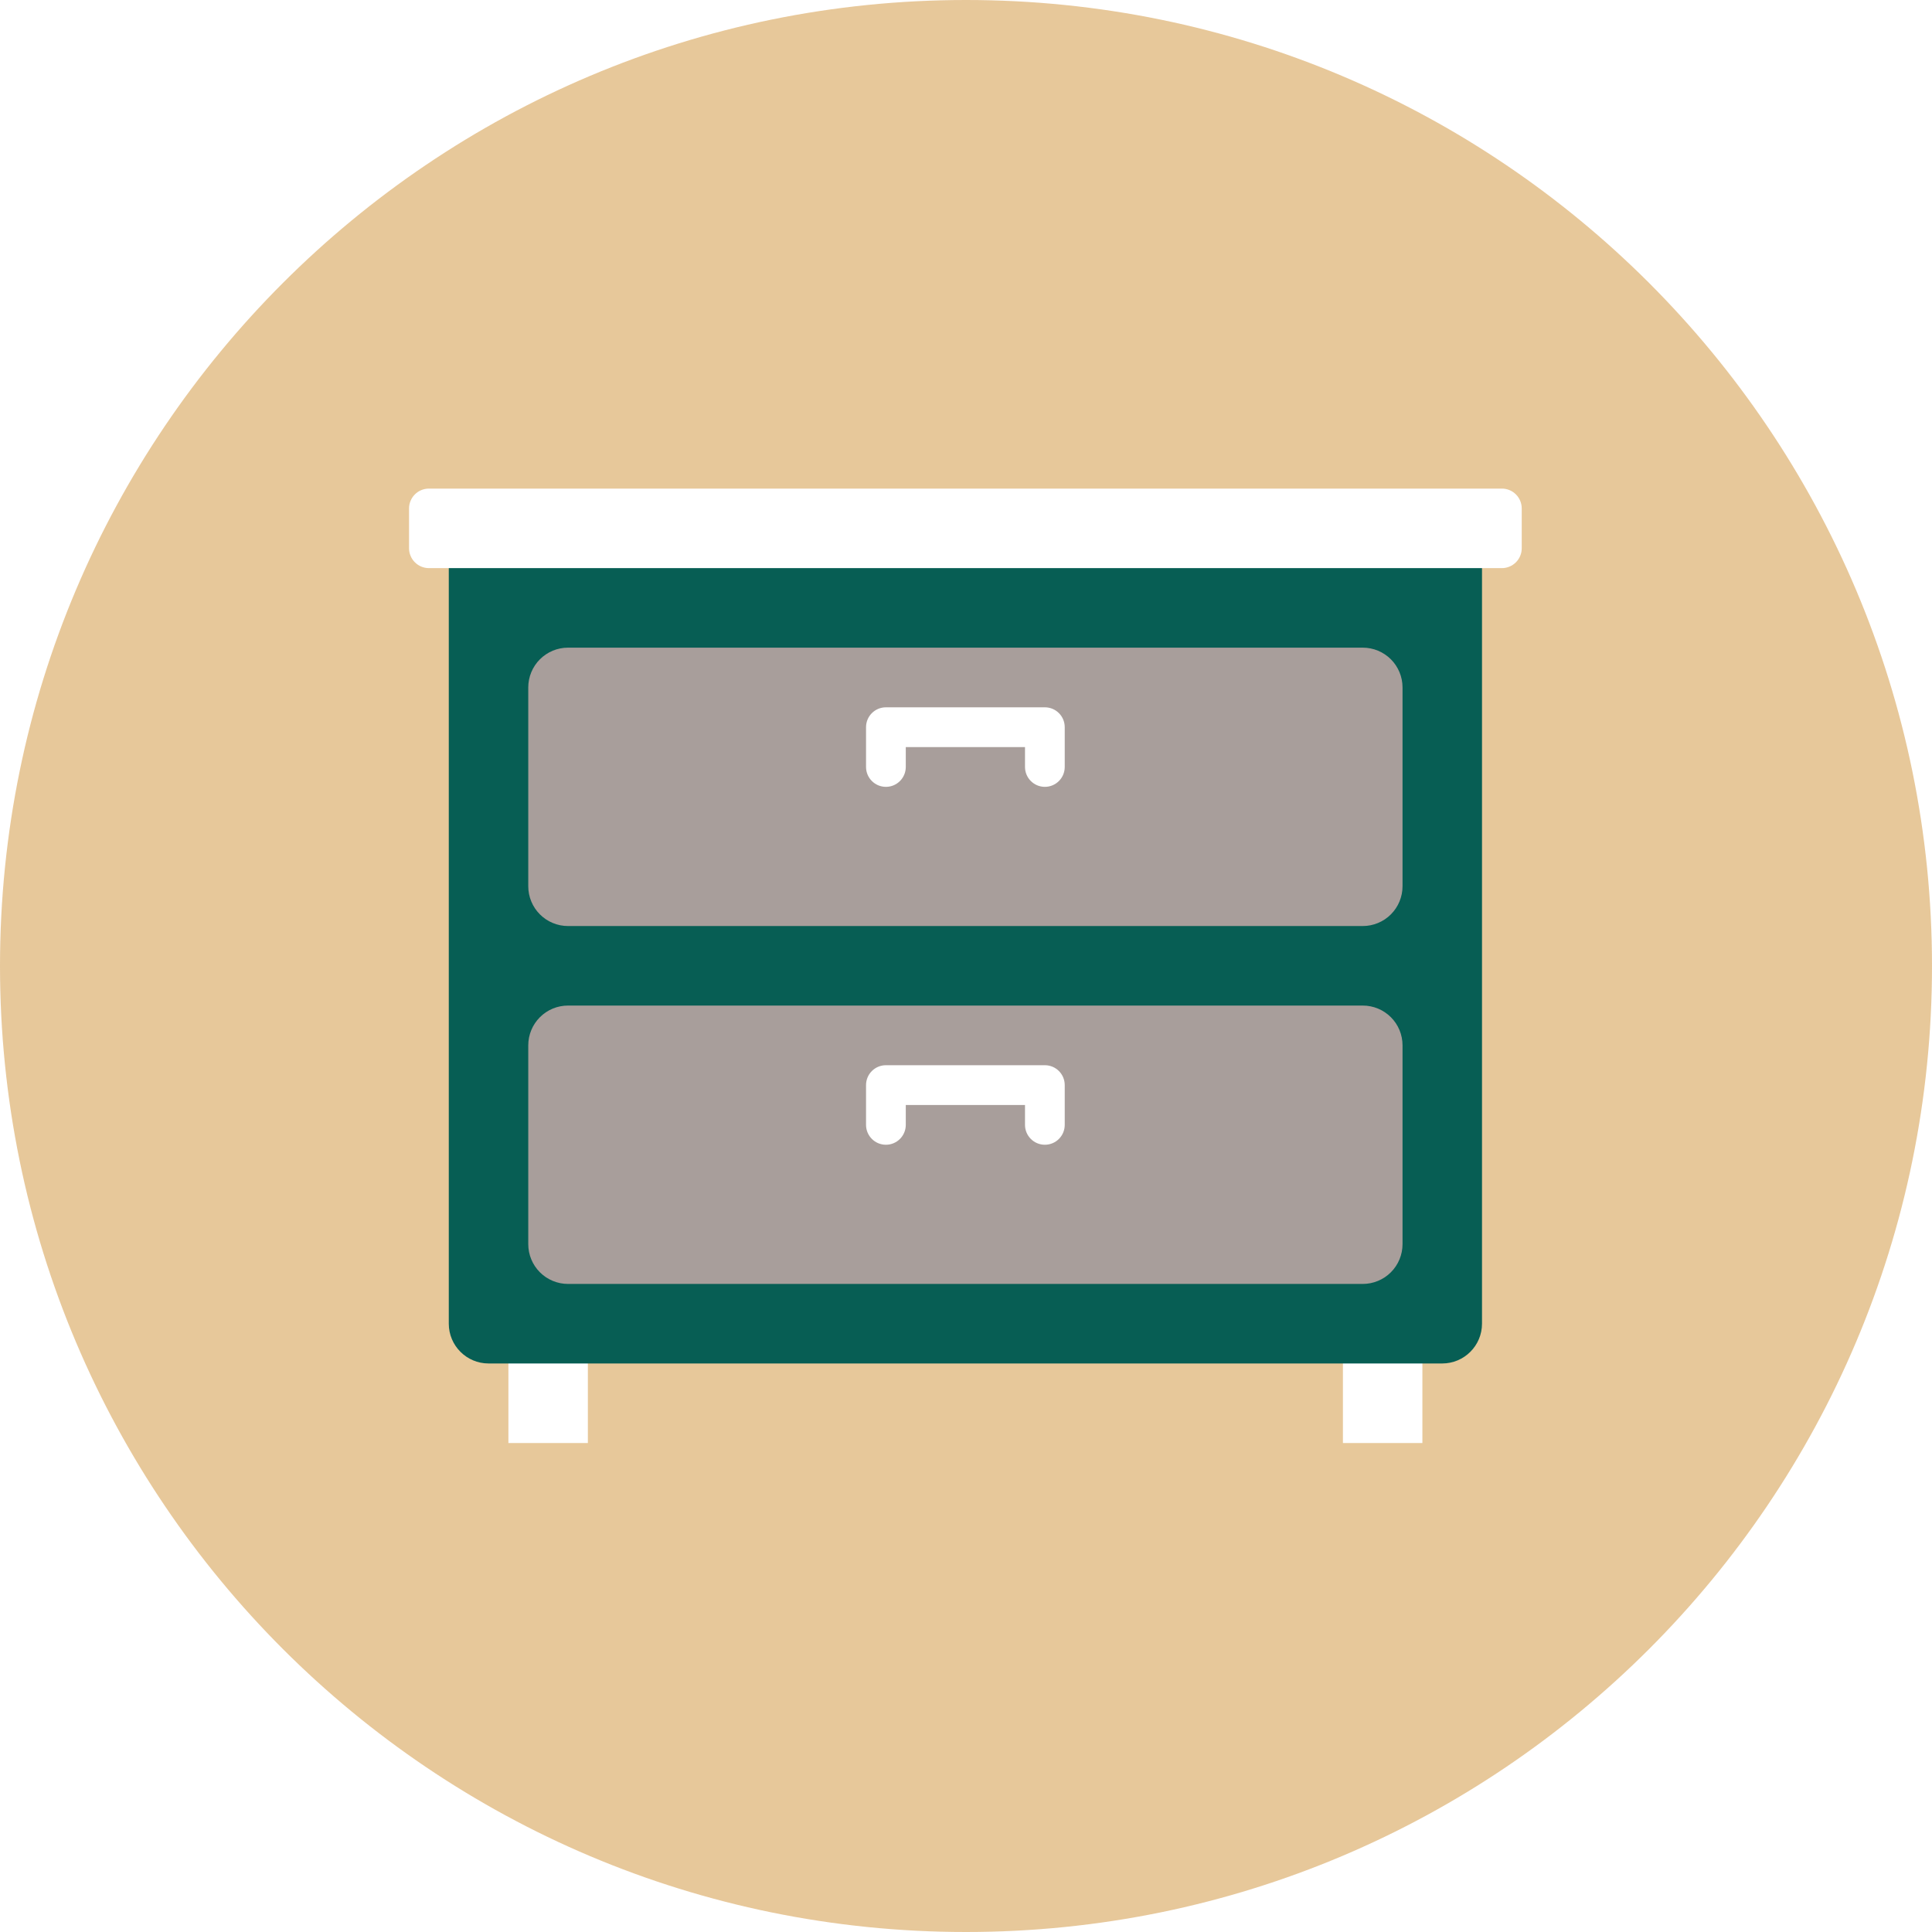
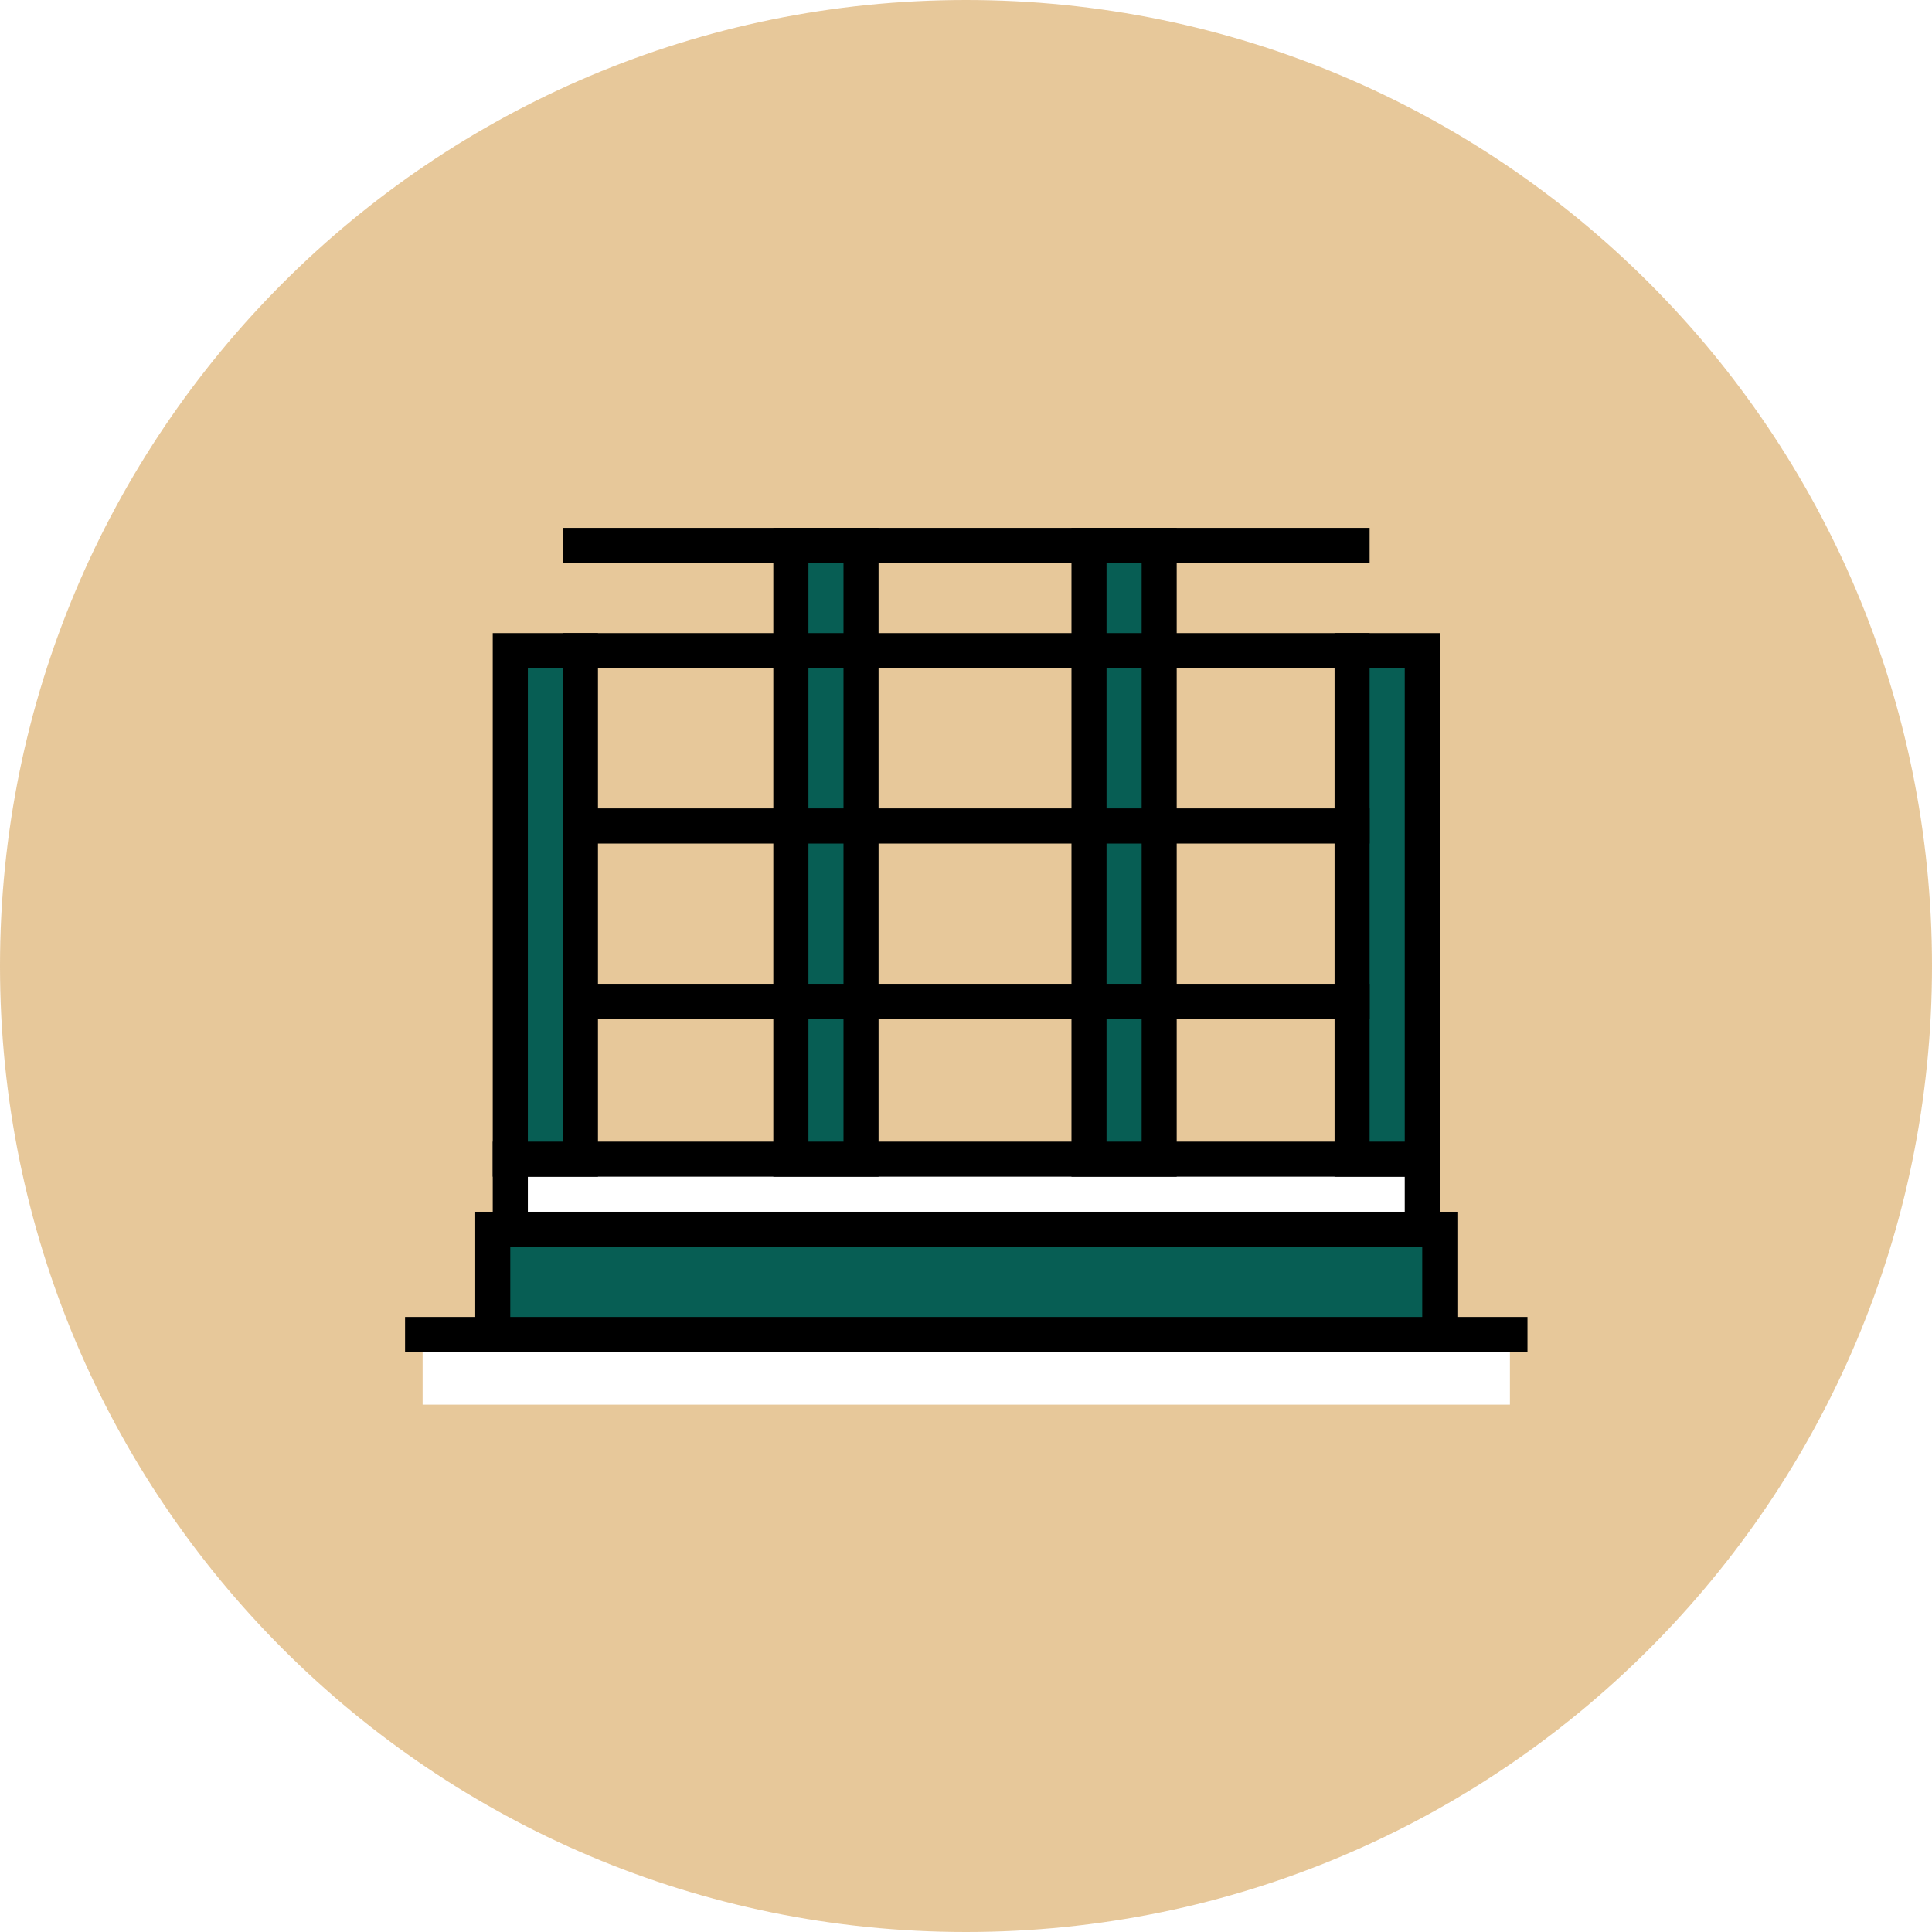
<svg xmlns="http://www.w3.org/2000/svg" width="500" zoomAndPan="magnify" viewBox="0 0 375 375" height="500" preserveAspectRatio="xMidYMid meet" version="1.0">
  <defs>
    <filter x="0%" y="0%" width="100%" height="100%" id="id1">
      <feColorMatrix values="0 0 0 0 1 0 0 0 0 1 0 0 0 0 1 0 0 0 1 0" color-interpolation-filters="sRGB" />
    </filter>
    <mask id="id2">
      <g filter="url(#id1)">
        <rect x="-37.5" width="450" fill="#000000" y="-37.5" height="450" fill-opacity="0.577" />
      </g>
    </mask>
    <clipPath id="id3">
      <rect x="0" width="375" y="0" height="375" />
    </clipPath>
    <clipPath id="id4">
-       <path d="M 98 256 L 115 256 L 115 280.086 L 98 280.086 Z M 98 256 " clip-rule="nonzero" />
+       <path d="M 82 259 L 294 259 L 294 272.637 L 82 272.637 Z M 82 259 " clip-rule="nonzero" />
    </clipPath>
    <clipPath id="id5">
-       <path d="M 260 256 L 277 256 L 277 280.086 L 260 280.086 Z M 260 256 " clip-rule="nonzero" />
+       <path d="M 78.621 255 L 296.484 255 L 296.484 262.438 L 78.621 262.438 Z M 78.621 255 " clip-rule="nonzero" />
    </clipPath>
    <clipPath id="id6">
-       <path d="M 79.383 94.836 L 295.383 94.836 L 295.383 111 L 79.383 111 Z M 79.383 94.836 " clip-rule="nonzero" />
+       <path d="M 150 102.449 L 171 102.449 L 171 229 L 150 229 Z M 150 102.449 " clip-rule="nonzero" />
+     </clipPath>
+     <clipPath id="id7">
+       <path d="M 207 102.449 L 229 102.449 L 229 229 L 207 229 Z M 207 102.449 " clip-rule="nonzero" />
+     </clipPath>
+     <clipPath id="id8">
+       <path d="M 109 102.449 L 266 102.449 L 266 110 L 109 110 Z M 109 102.449 " clip-rule="nonzero" />
    </clipPath>
  </defs>
  <rect x="-37.5" width="450" fill="#ffffff" y="-37.5" height="450" fill-opacity="1" />
  <rect x="-37.5" width="450" fill="#ffffff" y="-37.5" height="450" fill-opacity="1" />
  <rect x="-37.5" width="450" fill="#ffffff" y="-37.5" height="450" fill-opacity="1" />
  <g mask="url(#id2)">
    <g transform="matrix(1, 0, 0, 1, 0, 0)">
      <g clip-path="url(#id3)">
        <path fill="#d69f50" d="M 187.5 0 C 83.945 0 0 83.945 0 187.5 C 0 291.055 83.945 375 187.5 375 C 291.055 375 375 291.055 375 187.5 C 375 83.945 291.055 0 187.5 0 " fill-opacity="1" fill-rule="nonzero" />
      </g>
    </g>
  </g>
  <g clip-path="url(#id4)">
-     <path fill="#ffffff" d="M 98.68 256.93 L 114.105 256.93 L 114.105 280.086 L 98.68 280.086 Z M 98.68 256.93 " fill-opacity="1" fill-rule="nonzero" />
+     <path fill="#ffffff" d="M 82.027 259.031 L 293.074 259.031 L 293.074 272.637 L 82.027 272.637 L 82.027 259.031 " fill-opacity="1" fill-rule="nonzero" />
  </g>
  <g clip-path="url(#id5)">
-     <path fill="#ffffff" d="M 276.086 280.086 L 260.66 280.086 L 260.66 256.93 L 276.086 256.93 Z M 276.086 280.086 " fill-opacity="1" fill-rule="nonzero" />
+     <path fill="#000000" d="M 296.484 262.438 L 78.621 262.438 L 78.621 255.621 L 296.484 255.621 L 296.484 262.438 " fill-opacity="1" fill-rule="nonzero" />
  </g>
-   <path fill="#075e54" d="M 87.109 106.414 L 287.656 106.414 L 287.656 256.93 C 287.656 261.188 284.199 264.648 279.941 264.648 L 94.824 264.648 C 90.566 264.648 87.109 261.188 87.109 256.93 Z M 87.109 106.414 " fill-opacity="1" fill-rule="nonzero" />
-   <path fill="#a89e9b" d="M 110.25 125.711 L 264.516 125.711 C 265.023 125.711 265.523 125.758 266.02 125.859 C 266.516 125.957 267 126.102 267.469 126.297 C 267.934 126.492 268.379 126.727 268.801 127.012 C 269.223 127.293 269.613 127.613 269.969 127.969 C 270.328 128.328 270.648 128.719 270.93 129.141 C 271.211 129.562 271.449 130.008 271.641 130.473 C 271.836 130.941 271.98 131.426 272.082 131.922 C 272.18 132.418 272.23 132.922 272.23 133.43 L 272.23 172.023 C 272.23 172.527 272.18 173.031 272.082 173.527 C 271.98 174.023 271.836 174.508 271.641 174.977 C 271.449 175.445 271.211 175.887 270.93 176.309 C 270.648 176.73 270.328 177.121 269.969 177.48 C 269.613 177.84 269.223 178.156 268.801 178.441 C 268.379 178.723 267.934 178.957 267.469 179.152 C 267 179.348 266.516 179.492 266.02 179.594 C 265.523 179.691 265.023 179.742 264.516 179.742 L 110.25 179.742 C 109.742 179.742 109.242 179.691 108.746 179.594 C 108.246 179.492 107.766 179.348 107.297 179.152 C 106.828 178.957 106.387 178.723 105.965 178.441 C 105.543 178.156 105.152 177.84 104.797 177.48 C 104.438 177.121 104.117 176.73 103.836 176.309 C 103.555 175.887 103.316 175.445 103.125 174.977 C 102.93 174.508 102.781 174.023 102.684 173.527 C 102.586 173.031 102.535 172.527 102.535 172.023 L 102.535 133.43 C 102.535 132.922 102.586 132.418 102.684 131.922 C 102.781 131.426 102.93 130.941 103.125 130.473 C 103.316 130.008 103.555 129.562 103.836 129.141 C 104.117 128.719 104.438 128.328 104.797 127.969 C 105.152 127.613 105.543 127.293 105.965 127.012 C 106.387 126.727 106.828 126.492 107.297 126.297 C 107.766 126.102 108.246 125.957 108.746 125.859 C 109.242 125.758 109.742 125.711 110.25 125.711 Z M 110.25 125.711 " fill-opacity="1" fill-rule="nonzero" />
-   <path fill="#a89e9b" d="M 110.25 195.18 L 264.516 195.18 C 265.023 195.18 265.523 195.227 266.02 195.328 C 266.516 195.426 267 195.57 267.469 195.766 C 267.934 195.961 268.379 196.195 268.801 196.48 C 269.223 196.762 269.613 197.082 269.969 197.438 C 270.328 197.797 270.648 198.188 270.93 198.609 C 271.211 199.031 271.449 199.473 271.641 199.941 C 271.836 200.41 271.98 200.895 272.082 201.391 C 272.18 201.887 272.23 202.391 272.23 202.898 L 272.23 241.492 C 272.23 241.996 272.18 242.5 272.082 242.996 C 271.98 243.492 271.836 243.977 271.641 244.445 C 271.449 244.914 271.211 245.355 270.93 245.777 C 270.648 246.199 270.328 246.59 269.969 246.949 C 269.613 247.309 269.223 247.625 268.801 247.91 C 268.379 248.191 267.934 248.426 267.469 248.621 C 267 248.816 266.516 248.961 266.02 249.062 C 265.523 249.16 265.023 249.211 264.516 249.211 L 110.25 249.211 C 109.742 249.211 109.242 249.16 108.746 249.062 C 108.246 248.961 107.766 248.816 107.297 248.621 C 106.828 248.426 106.387 248.191 105.965 247.91 C 105.543 247.625 105.152 247.309 104.797 246.949 C 104.438 246.59 104.117 246.199 103.836 245.777 C 103.555 245.355 103.316 244.914 103.125 244.445 C 102.93 243.977 102.781 243.492 102.684 242.996 C 102.586 242.5 102.535 241.996 102.535 241.492 L 102.535 202.898 C 102.535 202.391 102.586 201.887 102.684 201.391 C 102.781 200.895 102.93 200.41 103.125 199.941 C 103.316 199.473 103.555 199.031 103.836 198.609 C 104.117 198.188 104.438 197.797 104.797 197.438 C 105.152 197.082 105.543 196.762 105.965 196.48 C 106.387 196.195 106.828 195.961 107.297 195.766 C 107.766 195.57 108.246 195.426 108.746 195.328 C 109.242 195.227 109.742 195.18 110.25 195.18 Z M 110.25 195.18 " fill-opacity="1" fill-rule="nonzero" />
-   <path fill="#ffffff" d="M 202.809 152.727 C 200.676 152.727 198.953 150.996 198.953 148.867 L 198.953 145.008 L 175.812 145.008 L 175.812 148.867 C 175.812 150.996 174.086 152.727 171.957 152.727 C 169.824 152.727 168.098 150.996 168.098 148.867 L 168.098 141.148 C 168.098 139.016 169.824 137.289 171.957 137.289 L 202.809 137.289 C 204.941 137.289 206.664 139.016 206.664 141.148 L 206.664 148.867 C 206.664 150.996 204.941 152.727 202.809 152.727 Z M 202.809 152.727 " fill-opacity="1" fill-rule="nonzero" />
-   <path fill="#ffffff" d="M 202.809 222.195 C 200.676 222.195 198.953 220.465 198.953 218.336 L 198.953 214.477 L 175.812 214.477 L 175.812 218.336 C 175.812 220.465 174.086 222.195 171.957 222.195 C 169.824 222.195 168.098 220.465 168.098 218.336 L 168.098 210.617 C 168.098 208.484 169.824 206.758 171.957 206.758 L 202.809 206.758 C 204.941 206.758 206.664 208.484 206.664 210.617 L 206.664 218.336 C 206.664 220.465 204.941 222.195 202.809 222.195 Z M 202.809 222.195 " fill-opacity="1" fill-rule="nonzero" />
+   <path fill="#075e54" d="M 279.465 238.605 L 95.641 238.605 L 95.641 259.031 L 279.465 259.031 L 279.465 238.605 " fill-opacity="1" fill-rule="nonzero" />
+   <path fill="#000000" d="M 99.047 255.621 L 276.055 255.621 L 276.055 242.004 L 99.047 242.004 Z M 282.875 262.438 L 92.242 262.438 L 92.242 235.199 L 282.875 235.199 L 282.875 262.438 " fill-opacity="1" fill-rule="nonzero" />
+   <path fill="#ffffff" d="M 276.055 224.988 L 99.047 224.988 L 99.047 238.605 L 276.055 238.605 L 276.055 224.988 " fill-opacity="1" fill-rule="nonzero" />
+   <path fill="#000000" d="M 102.457 235.199 L 272.66 235.199 L 272.66 228.395 L 102.457 228.395 Z M 279.465 242.004 L 95.641 242.004 L 95.641 221.594 L 279.465 221.594 L 279.465 242.004 " fill-opacity="1" fill-rule="nonzero" />
+   <path fill="#075e54" d="M 112.656 126.293 L 99.047 126.293 L 99.047 224.988 L 112.656 224.988 L 112.656 126.293 " fill-opacity="1" fill-rule="nonzero" />
+   <path fill="#000000" d="M 102.457 221.594 L 109.262 221.594 L 109.262 129.688 L 102.457 129.688 Z M 116.066 228.395 L 95.641 228.395 L 95.641 122.887 L 116.066 122.887 L 116.066 228.395 " fill-opacity="1" fill-rule="nonzero" />
+   <path fill="#075e54" d="M 167.133 105.871 L 153.508 105.871 L 153.508 224.988 L 167.133 224.988 L 167.133 105.871 " fill-opacity="1" fill-rule="nonzero" />
  <g clip-path="url(#id6)">
-     <path fill="#ffffff" d="M 83.254 94.836 L 291.512 94.836 C 292.023 94.836 292.516 94.934 292.988 95.129 C 293.461 95.324 293.879 95.602 294.238 95.965 C 294.602 96.328 294.879 96.742 295.074 97.215 C 295.27 97.691 295.367 98.184 295.367 98.695 L 295.367 106.414 C 295.367 106.926 295.27 107.418 295.074 107.891 C 294.879 108.363 294.602 108.781 294.238 109.141 C 293.879 109.504 293.461 109.781 292.988 109.977 C 292.516 110.172 292.023 110.273 291.512 110.273 L 83.254 110.273 C 82.742 110.273 82.25 110.172 81.777 109.977 C 81.305 109.781 80.887 109.504 80.527 109.141 C 80.164 108.781 79.887 108.363 79.691 107.891 C 79.492 107.418 79.395 106.926 79.395 106.414 L 79.395 98.695 C 79.395 98.184 79.492 97.691 79.691 97.215 C 79.887 96.742 80.164 96.328 80.527 95.965 C 80.887 95.602 81.305 95.324 81.777 95.129 C 82.25 94.934 82.742 94.836 83.254 94.836 Z M 83.254 94.836 " fill-opacity="1" fill-rule="nonzero" />
+     <path fill="#000000" d="M 156.918 221.594 L 163.723 221.594 L 163.723 109.266 L 156.918 109.266 Z M 170.527 228.395 L 150.102 228.395 L 150.102 102.461 L 170.527 102.461 L 170.527 228.395 " fill-opacity="1" fill-rule="nonzero" />
+   </g>
+   <path fill="#075e54" d="M 224.992 105.871 L 211.379 105.871 L 211.379 224.988 L 224.992 224.988 L 224.992 105.871 " fill-opacity="1" fill-rule="nonzero" />
+   <g clip-path="url(#id7)">
+     <path fill="#000000" d="M 214.777 221.594 L 221.594 221.594 L 221.594 109.266 L 214.777 109.266 Z M 228.398 228.395 L 207.973 228.395 L 207.973 102.461 L 228.398 102.461 L 228.398 228.395 " fill-opacity="1" fill-rule="nonzero" />
+   </g>
+   <path fill="#075e54" d="M 276.055 126.293 L 262.445 126.293 L 262.445 224.988 L 276.055 224.988 L 276.055 126.293 " fill-opacity="1" fill-rule="nonzero" />
+   <path fill="#000000" d="M 265.844 221.594 L 272.66 221.594 L 272.66 129.688 L 265.844 129.688 Z M 279.465 228.395 L 259.039 228.395 L 259.039 122.887 L 279.465 122.887 L 279.465 228.395 " fill-opacity="1" fill-rule="nonzero" />
+   <path fill="#000000" d="M 265.844 197.762 L 109.262 197.762 L 109.262 190.957 L 265.844 190.957 L 265.844 197.762 " fill-opacity="1" fill-rule="nonzero" />
+   <path fill="#000000" d="M 265.844 163.73 L 109.262 163.73 L 109.262 156.914 L 265.844 156.914 L 265.844 163.73 " fill-opacity="1" fill-rule="nonzero" />
+   <path fill="#000000" d="M 265.844 129.688 L 109.262 129.688 L 109.262 122.887 L 265.844 122.887 L 265.844 129.688 " fill-opacity="1" fill-rule="nonzero" />
+   <g clip-path="url(#id8)">
+     <path fill="#000000" d="M 265.844 109.266 L 109.262 109.266 L 109.262 102.461 L 265.844 102.461 L 265.844 109.266 " fill-opacity="1" fill-rule="nonzero" />
  </g>
</svg>
